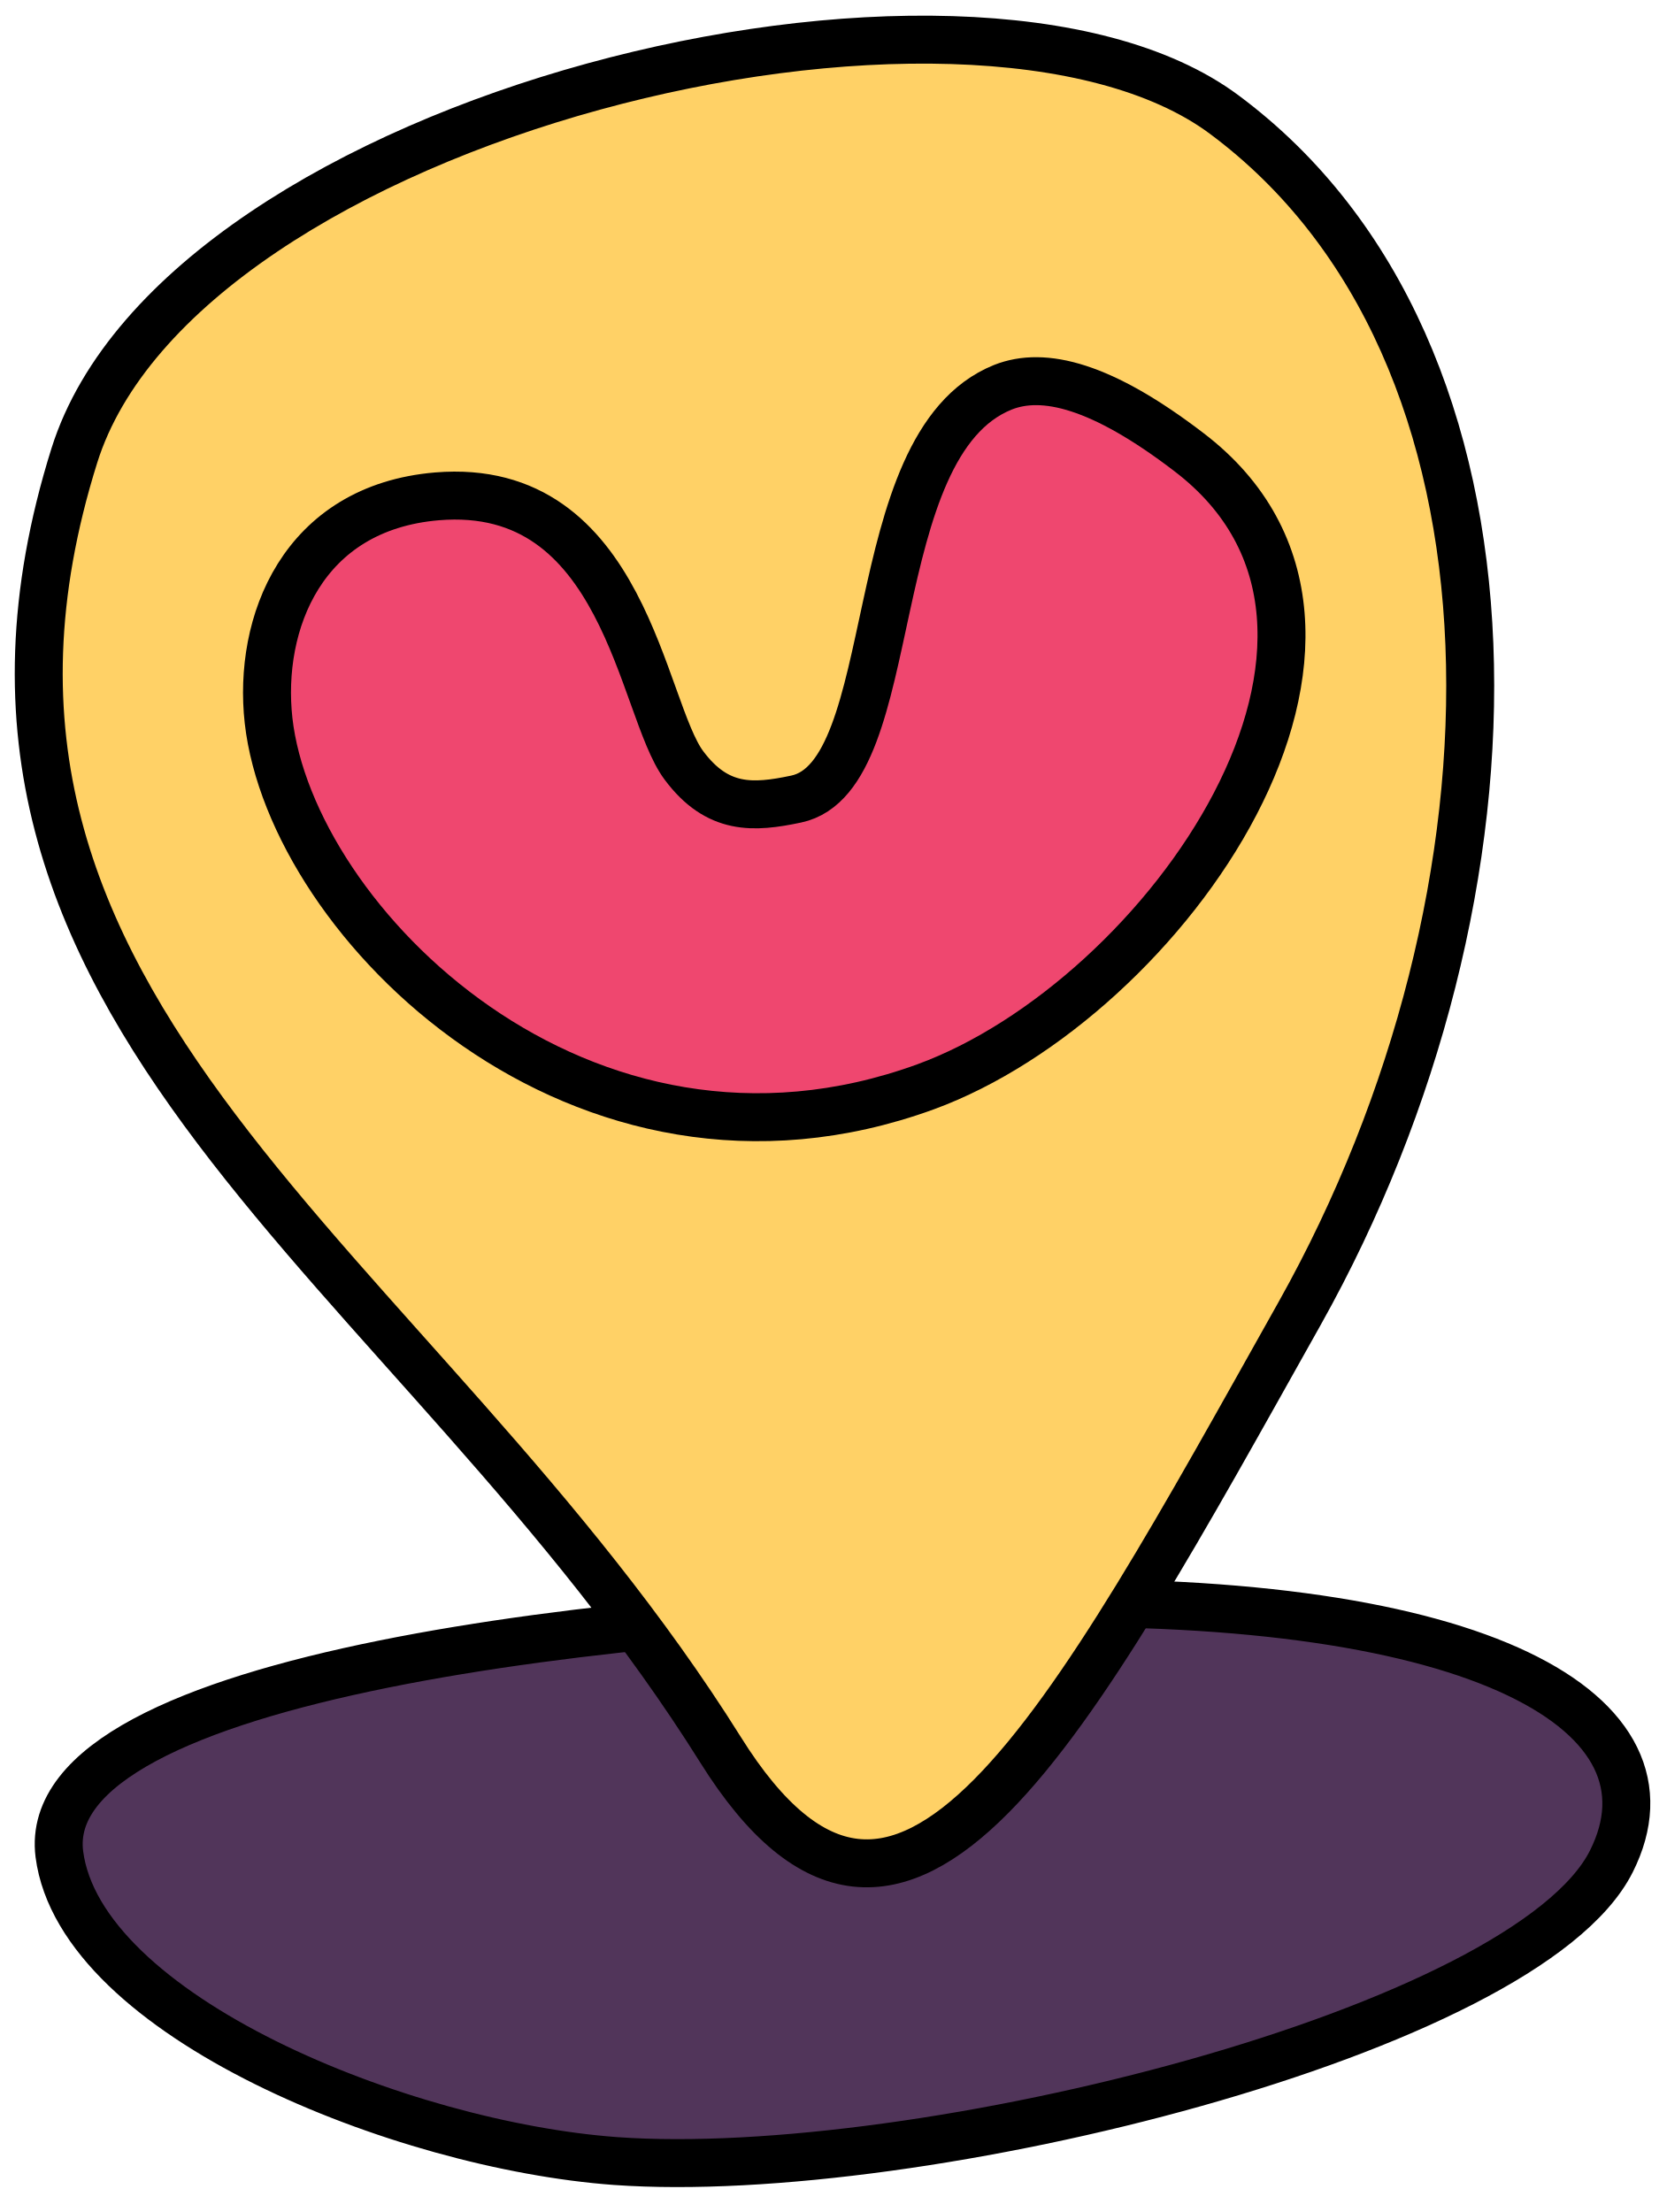
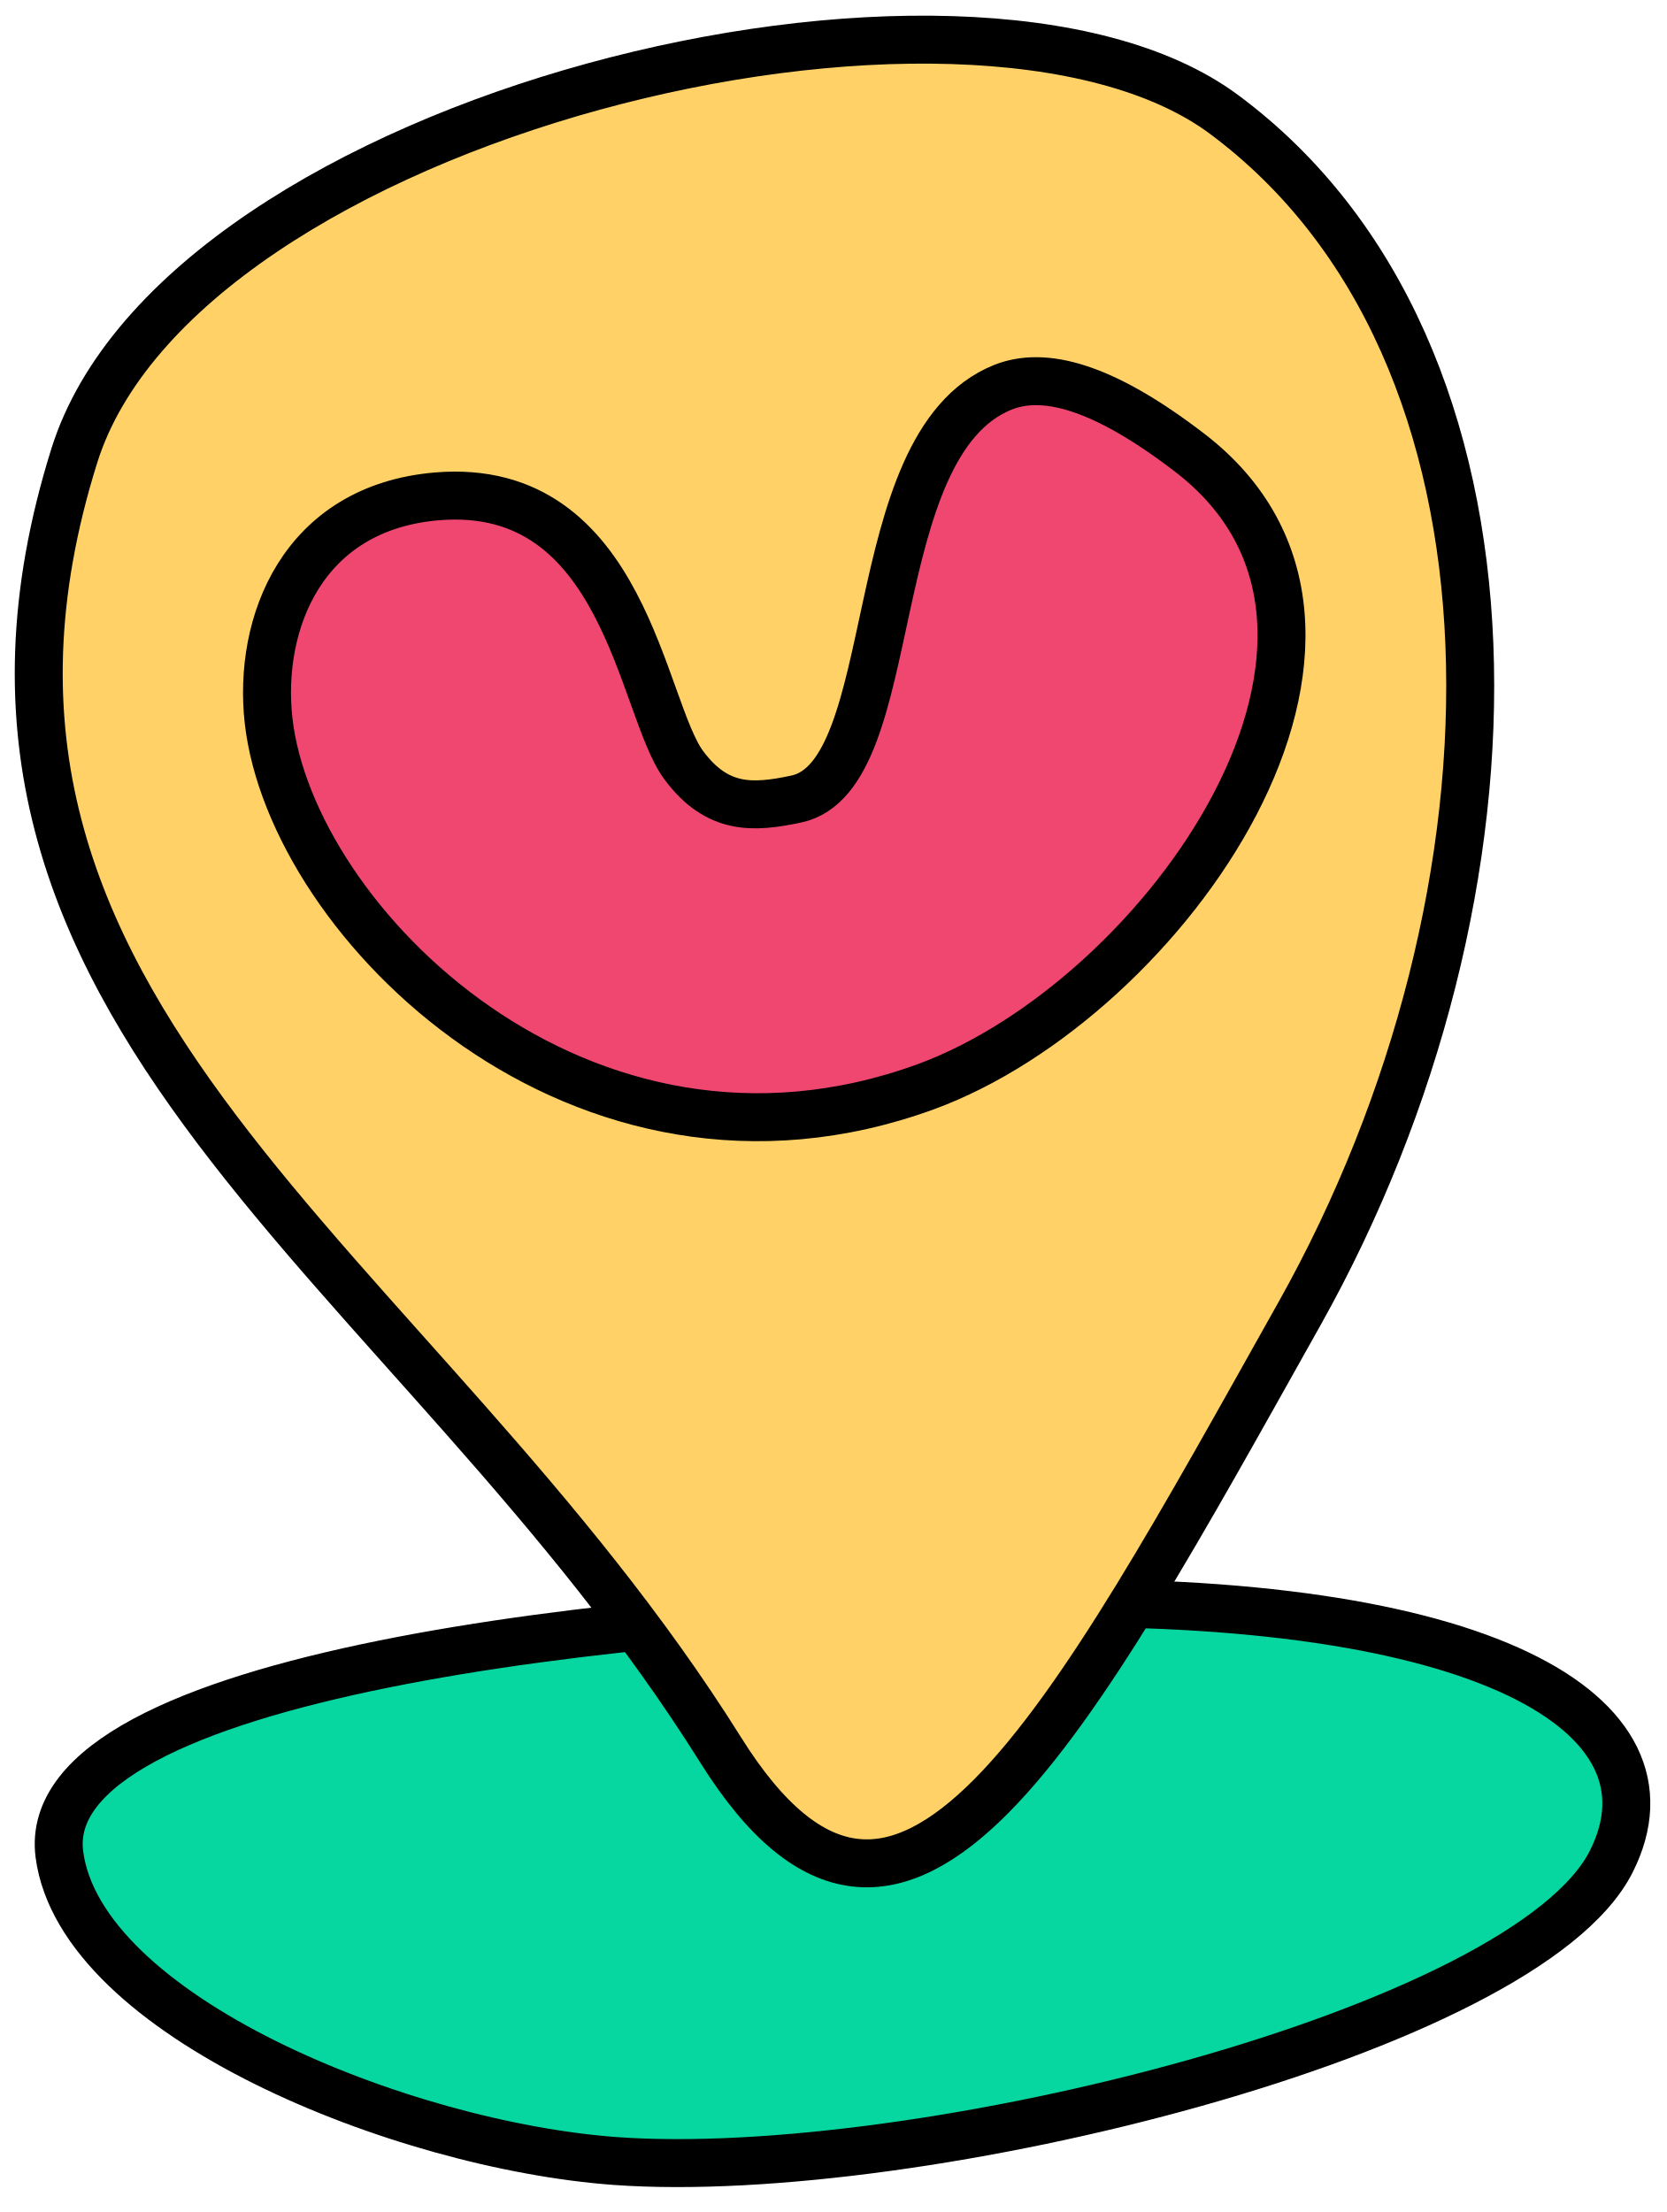
<svg xmlns="http://www.w3.org/2000/svg" version="1.1" id="Layer_1" x="0px" y="0px" viewBox="0 0 278 369" style="enable-background:new 0 0 278 369;" xml:space="preserve">
  <style type="text/css">
- 	.st0{fill:#51355A;stroke:#000000;stroke-width:8;stroke-miterlimit:10;}
+ 	.st0{fill:#06D6A0;stroke:#000000;stroke-width:8;stroke-miterlimit:10;}
	.st1{fill:#FFD166;stroke:#000000;stroke-width:8;stroke-miterlimit:10;}
	.st2{fill:#EF476F;stroke:#000000;stroke-width:8;stroke-miterlimit:10;}
</style>
  <path class="st0" d="M102.7,360.5c-35.7-2.6-89.3-24.2-92.8-51.2c-3.8-30.1,94.8-40.5,159.8-41.8c78.2-1.6,111.4,18.5,99.1,43  C254.6,338.8,153.2,364.1,102.7,360.5z" />
  <path class="st1" d="M120.2,291.9c30.4,48.6,57.9-3.8,96.6-72.8c39.4-70.3,40.3-160.7-12.6-200c-42.5-31.6-174,0.2-191.8,56.9  C-16.9,169.4,69.1,210.3,120.2,291.9z" />
  <path class="st2" d="M44.8,120.2C43,104,50.4,84.7,72.9,82.8c31.4-2.6,34,35.3,41.2,44.9c5.6,7.5,11.6,7.1,18.7,5.6  c18.1-3.8,10.6-59.1,34.5-68.7c6.8-2.7,16.5-0.3,31,10.8c39.3,29.9-4,91.3-43.9,105.9C97,202.2,48.6,153.9,44.8,120.2z" />
</svg>
